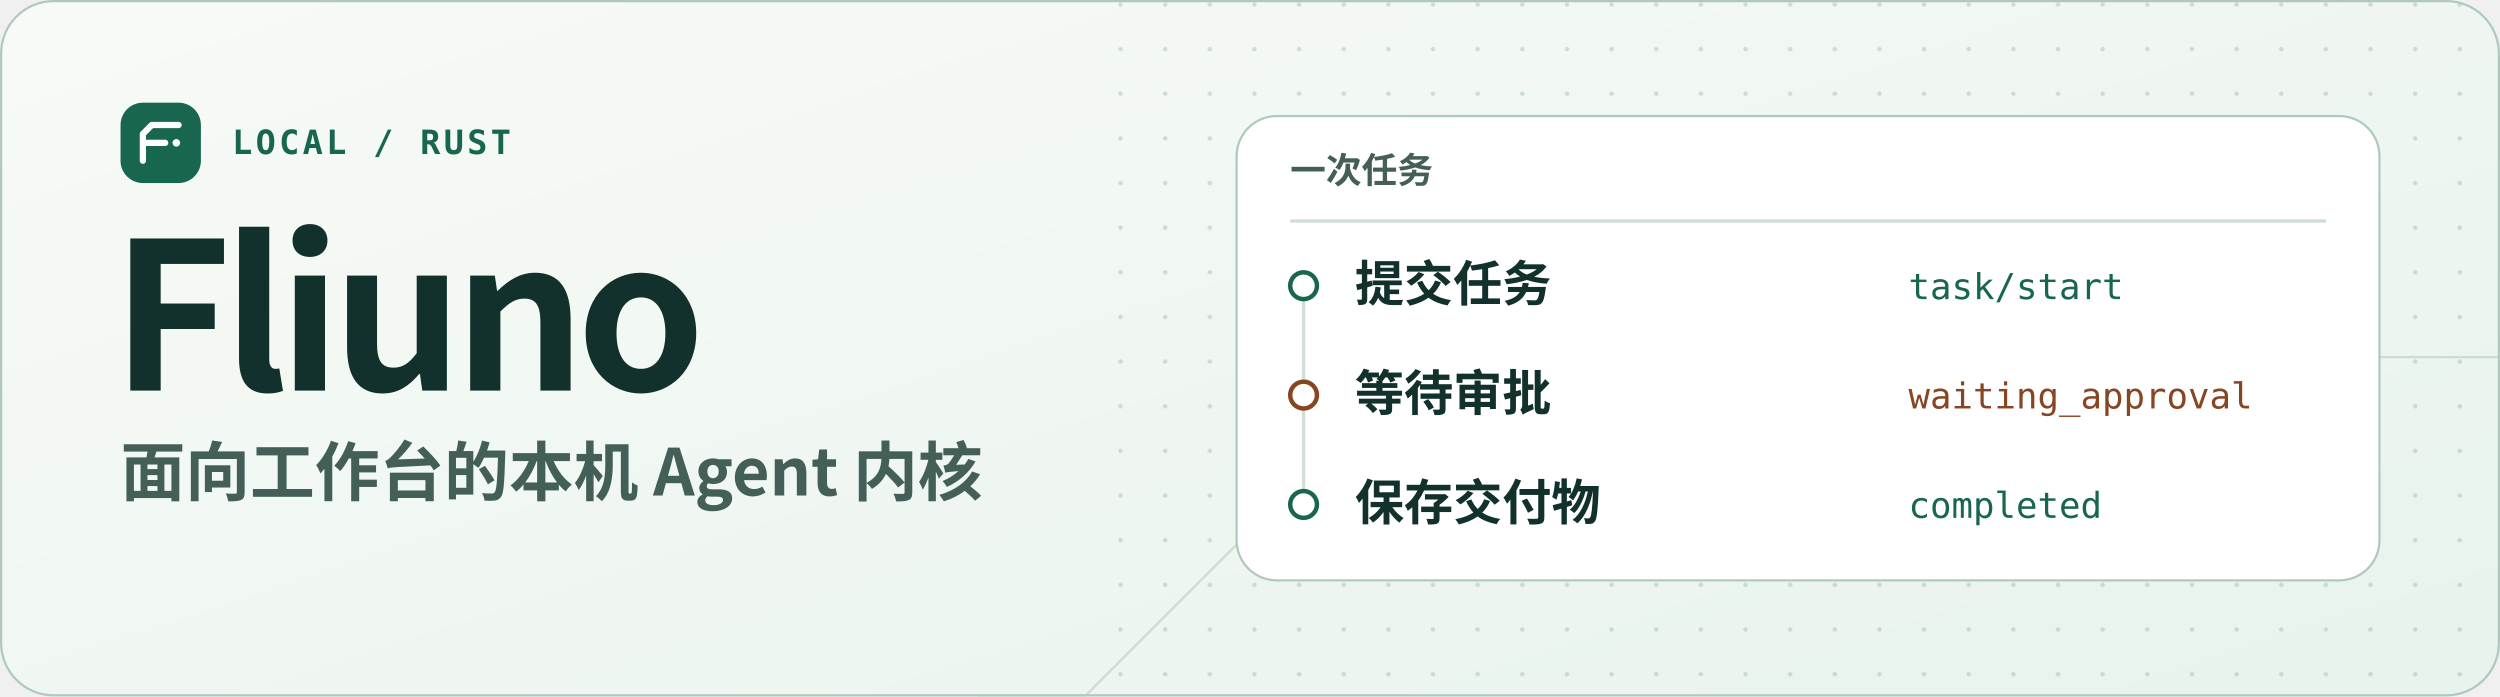
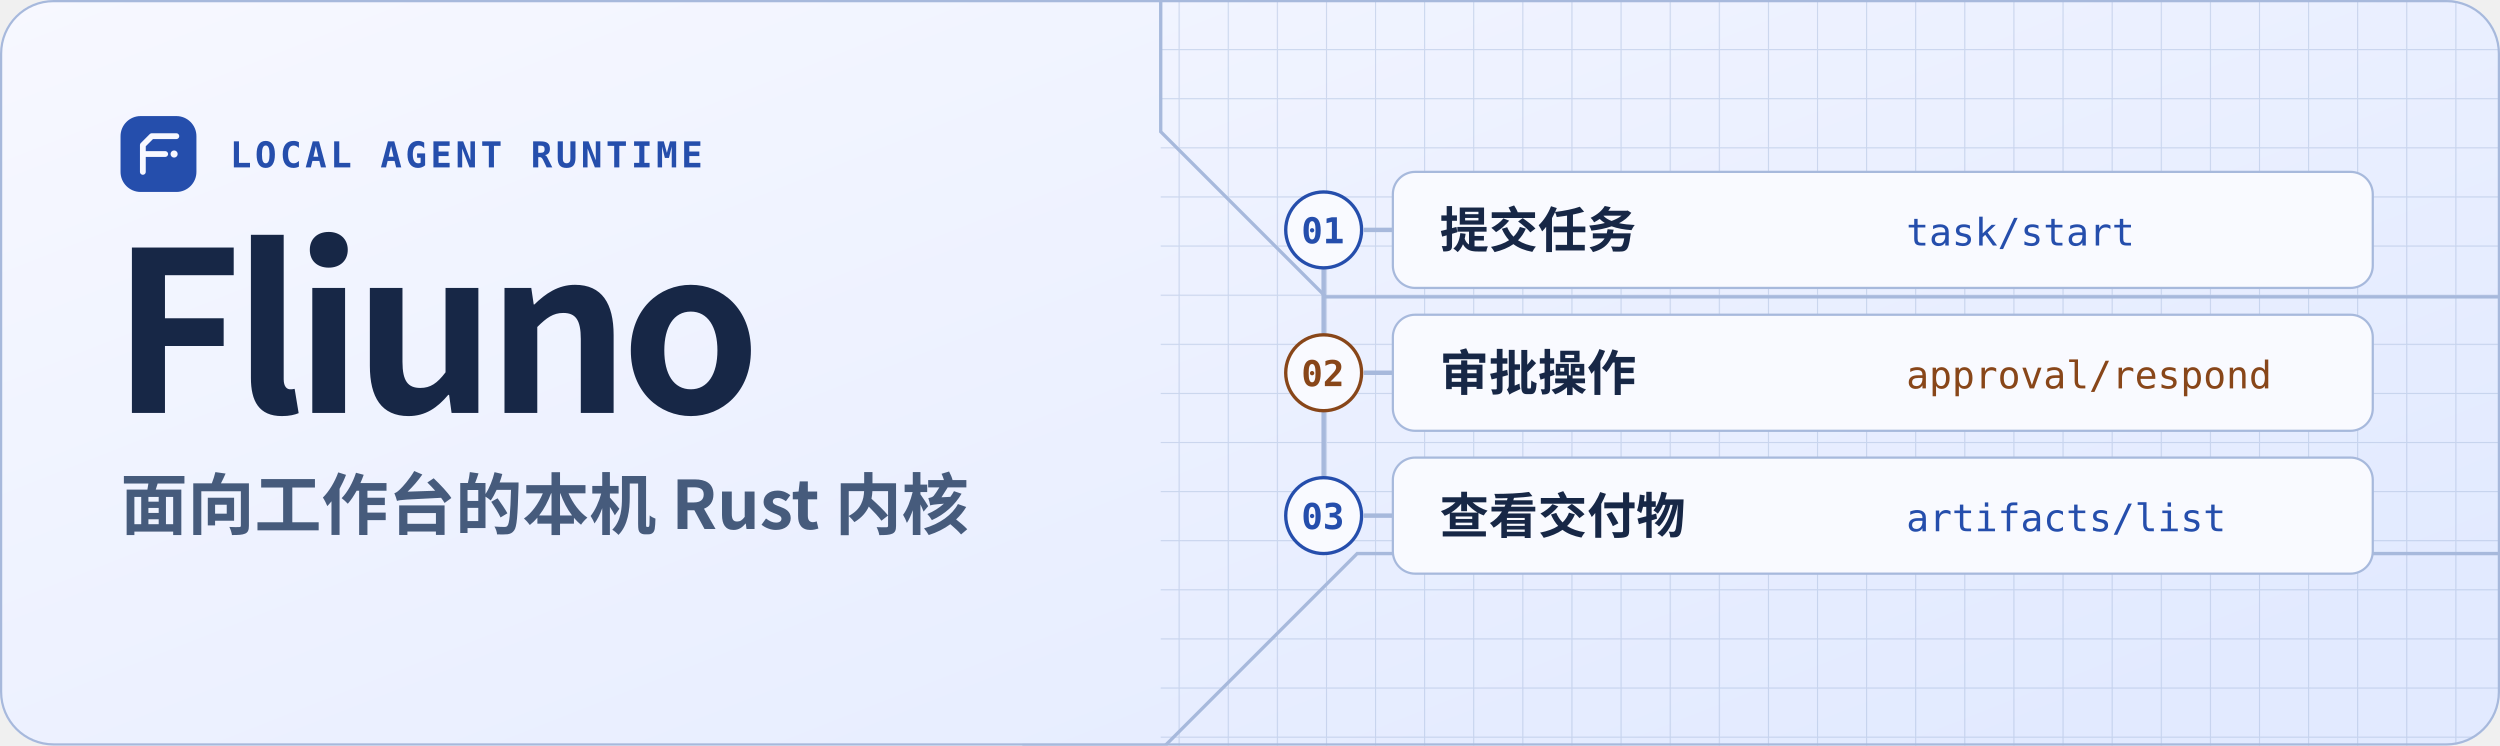
- <svg xmlns="http://www.w3.org/2000/svg" width="1120" height="312" viewBox="0 0 1120 312" role="img" aria-labelledby="title desc">
+ <svg xmlns="http://www.w3.org/2000/svg" width="1120" height="334" viewBox="0 0 1120 334" role="img" aria-labelledby="title desc">
  <defs>
-     <linearGradient id="paper" x1="0%" y1="10%" x2="100%" y2="95%">
-       <stop stop-color="#f7faf6" />
-       <stop offset="1" stop-color="#e8f3ed" />
+     <linearGradient id="surface" x1="0%" y1="0%" x2="100%" y2="75%">
+       <stop stop-color="#f7f8ff" />
+       <stop offset="1" stop-color="#e2eaff" />
    </linearGradient>
-     <pattern id="grid" width="20" height="20" patternUnits="userSpaceOnUse">
-       <circle cx="2" cy="2" r="1" fill="#60877b" opacity=".25" />
+     <pattern id="grid" width="22" height="22" patternUnits="userSpaceOnUse">
+       <path d="M22 0H0V22" fill="none" stroke="#a7b9dc" opacity=".48" />
    </pattern>
    <clipPath id="frame">
-       <rect width="1120" height="312" rx="24" />
+       <rect width="1120" height="334" rx="24" />
    </clipPath>
  </defs>
  <g clip-path="url(#frame)">
-     <rect width="1120" height="312" fill="url(#paper)" />
-     <rect x="486" width="634" height="312" fill="url(#grid)" />
-     <path d="M438 312h48l152-152h482" fill="none" stroke="#afc9bf" opacity=".55" />
-     <g transform="translate(54 46)">
-       <rect width="36" height="36" rx="10" fill="#18664f" />
-       <path d="M10 26V14l4-4h12M10 18h10" fill="none" stroke="#ffffff" stroke-width="2.8" stroke-linecap="round" stroke-linejoin="round" />
-       <circle cx="25" cy="18" r="1.7" fill="#ffffff" />
+     <rect width="1120" height="334" fill="url(#surface)" />
+     <rect x="520" width="600" height="334" fill="url(#grid)" />
+     <path d="M458 334h64l86-86h512M520 0v59l74 74h526" fill="none" stroke="#a7b9dc" stroke-width="1.5" />
+     <g transform="translate(54 52)">
+       <rect width="34" height="34" rx="9" fill="#254eac" />
+       <path d="M10 25V13l4-4h11M10 17h10" fill="none" stroke="#f7f8ff" stroke-width="2.6" stroke-linecap="round" stroke-linejoin="round" />
+       <circle cx="24" cy="17" r="1.6" fill="#f7f8ff" />
    </g>
-     <text x="104" y="69" font-family="ui-monospace, Cascadia Mono, Consolas, monospace" font-size="15" font-weight="650" letter-spacing="1.5" fill="#18664f">LOCAL  /  RUST</text>
-     <text x="50" y="175" font-family="system-ui, Segoe UI, PingFang SC, Microsoft YaHei, Noto Sans CJK SC, sans-serif" font-size="92" font-weight="740" letter-spacing="-4" fill="#12302c">Fliuno</text>
-     <text x="54" y="222" font-family="system-ui, Segoe UI, PingFang SC, Microsoft YaHei, Noto Sans CJK SC, sans-serif" font-size="29" font-weight="550" letter-spacing="0" fill="#435f58">面向工作台的本机 Agent 内核</text>
-     <g transform="translate(554 52)">
-       <rect width="512" height="208" rx="18" fill="#ffffff" stroke="#afc9bf" />
-       <text x="24" y="30" font-family="system-ui, Segoe UI, PingFang SC, Microsoft YaHei, Noto Sans CJK SC, sans-serif" font-size="16" font-weight="650" letter-spacing="0" fill="#435f58">一次任务</text>
-       <path d="M24 47H488M30 76V174" fill="none" stroke="#cfdfd7" stroke-width="1.5" />
-       <circle cx="30" cy="76" r="6" fill="#ffffff" stroke="#18664f" stroke-width="2" />
-       <text x="53" y="83" font-family="system-ui, Segoe UI, PingFang SC, Microsoft YaHei, Noto Sans CJK SC, sans-serif" font-size="22" font-weight="650" letter-spacing="0" fill="#12302c">提交任务</text>
-       <text x="301" y="82" font-family="ui-monospace, Cascadia Mono, Consolas, monospace" font-size="16" font-weight="500" letter-spacing="0" fill="#18664f">task/start</text>
-       <circle cx="30" cy="125" r="6" fill="#ffffff" stroke="#874521" stroke-width="2" />
-       <text x="53" y="132" font-family="system-ui, Segoe UI, PingFang SC, Microsoft YaHei, Noto Sans CJK SC, sans-serif" font-size="22" font-weight="650" letter-spacing="0" fill="#12302c">等待审批</text>
-       <text x="301" y="131" font-family="ui-monospace, Cascadia Mono, Consolas, monospace" font-size="16" font-weight="500" letter-spacing="0" fill="#874521">waiting_approval</text>
-       <circle cx="30" cy="174" r="6" fill="#ffffff" stroke="#18664f" stroke-width="2" />
-       <text x="53" y="181" font-family="system-ui, Segoe UI, PingFang SC, Microsoft YaHei, Noto Sans CJK SC, sans-serif" font-size="22" font-weight="650" letter-spacing="0" fill="#12302c">保存交付物</text>
-       <text x="301" y="180" font-family="ui-monospace, Cascadia Mono, Consolas, monospace" font-size="16" font-weight="500" letter-spacing="0" fill="#18664f">completed</text>
+     <text x="103" y="75" font-family="ui-monospace, Cascadia Mono, Consolas, monospace" font-size="16" font-weight="600" letter-spacing="1.6" fill="#254eac">LOCAL AGENT RUNTIME</text>
+     <text x="50" y="185" font-family="system-ui, Segoe UI, PingFang SC, Microsoft YaHei, Noto Sans CJK SC, sans-serif" font-size="100" font-weight="770" letter-spacing="-4" fill="#172746">Fliuno</text>
+     <text x="54" y="237" font-family="system-ui, Segoe UI, PingFang SC, Microsoft YaHei, Noto Sans CJK SC, sans-serif" font-size="30" font-weight="550" letter-spacing="0" fill="#465b7c">面向工作台的本机 Rust 内核</text>
+     <g transform="translate(575 77)">
+       <path d="M18 28V156" fill="none" stroke="#a7b9dc" stroke-width="2" />
+       <rect x="49" y="0" width="439" height="52" rx="10" fill="#f9faff" stroke="#a7b9dc" />
+       <path d="M36 26H49" stroke="#a7b9dc" stroke-width="2" />
+       <circle cx="18" cy="26" r="17" fill="#f9faff" stroke="#254eac" stroke-width="1.5" />
+       <text x="8" y="32" font-family="ui-monospace, Cascadia Mono, Consolas, monospace" font-size="16" font-weight="600" letter-spacing="0" fill="#254eac">01</text>
+       <text x="70" y="34" font-family="system-ui, Segoe UI, PingFang SC, Microsoft YaHei, Noto Sans CJK SC, sans-serif" font-size="22" font-weight="600" letter-spacing="0" fill="#172746">提交任务</text>
+       <text x="279" y="33" font-family="ui-monospace, Cascadia Mono, Consolas, monospace" font-size="17" font-weight="500" letter-spacing="0" fill="#254eac">task/start</text>
+       <rect x="49" y="64" width="439" height="52" rx="10" fill="#f9faff" stroke="#a7b9dc" />
+       <path d="M36 90H49" stroke="#a7b9dc" stroke-width="2" />
+       <circle cx="18" cy="90" r="17" fill="#f9faff" stroke="#884619" stroke-width="1.5" />
+       <text x="8" y="96" font-family="ui-monospace, Cascadia Mono, Consolas, monospace" font-size="16" font-weight="600" letter-spacing="0" fill="#884619">02</text>
+       <text x="70" y="98" font-family="system-ui, Segoe UI, PingFang SC, Microsoft YaHei, Noto Sans CJK SC, sans-serif" font-size="22" font-weight="600" letter-spacing="0" fill="#172746">审批操作</text>
+       <text x="279" y="97" font-family="ui-monospace, Cascadia Mono, Consolas, monospace" font-size="17" font-weight="500" letter-spacing="0" fill="#884619">approval/respond</text>
+       <rect x="49" y="128" width="439" height="52" rx="10" fill="#f9faff" stroke="#a7b9dc" />
+       <path d="M36 154H49" stroke="#a7b9dc" stroke-width="2" />
+       <circle cx="18" cy="154" r="17" fill="#f9faff" stroke="#254eac" stroke-width="1.5" />
+       <text x="8" y="160" font-family="ui-monospace, Cascadia Mono, Consolas, monospace" font-size="16" font-weight="600" letter-spacing="0" fill="#254eac">03</text>
+       <text x="70" y="162" font-family="system-ui, Segoe UI, PingFang SC, Microsoft YaHei, Noto Sans CJK SC, sans-serif" font-size="22" font-weight="600" letter-spacing="0" fill="#172746">查看交付物</text>
+       <text x="279" y="161" font-family="ui-monospace, Cascadia Mono, Consolas, monospace" font-size="17" font-weight="500" letter-spacing="0" fill="#254eac">artifacts/list</text>
    </g>
  </g>
-   <rect x=".5" y=".5" width="1119" height="311" rx="23.5" fill="none" stroke="#afc9bf" />
+   <rect x=".5" y=".5" width="1119" height="333" rx="23.5" fill="none" stroke="#a7b9dc" />
</svg>
